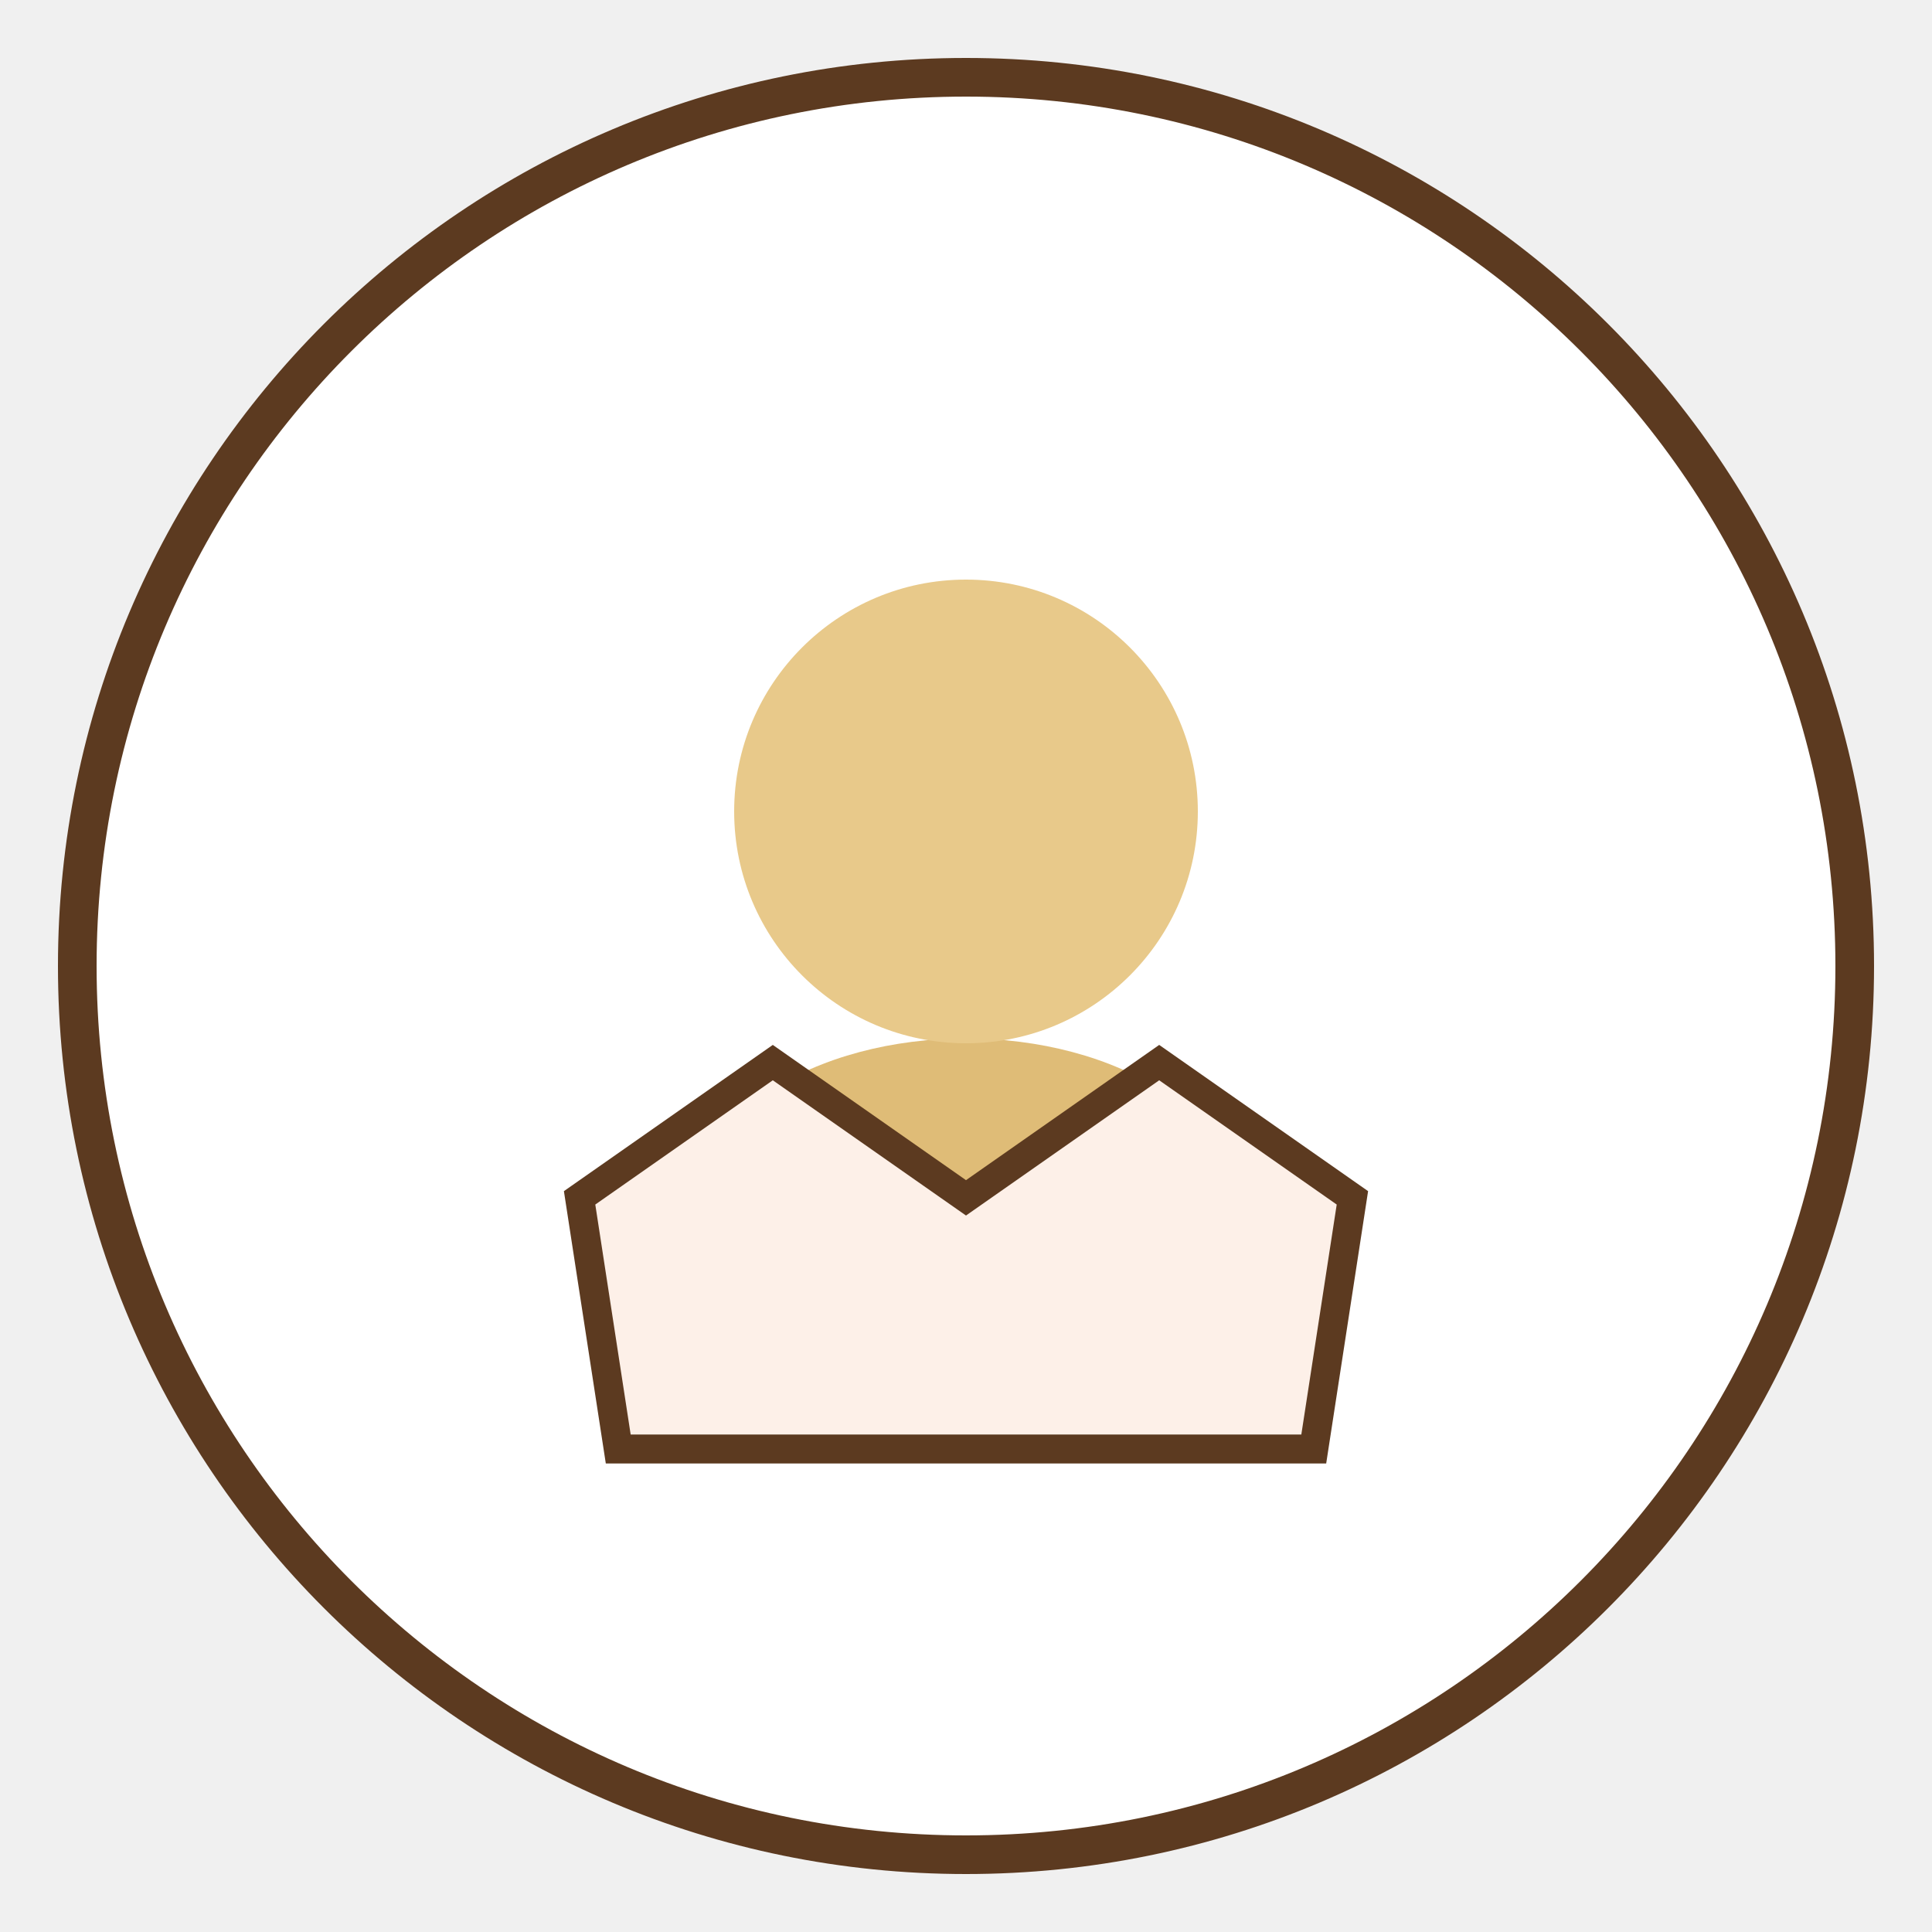
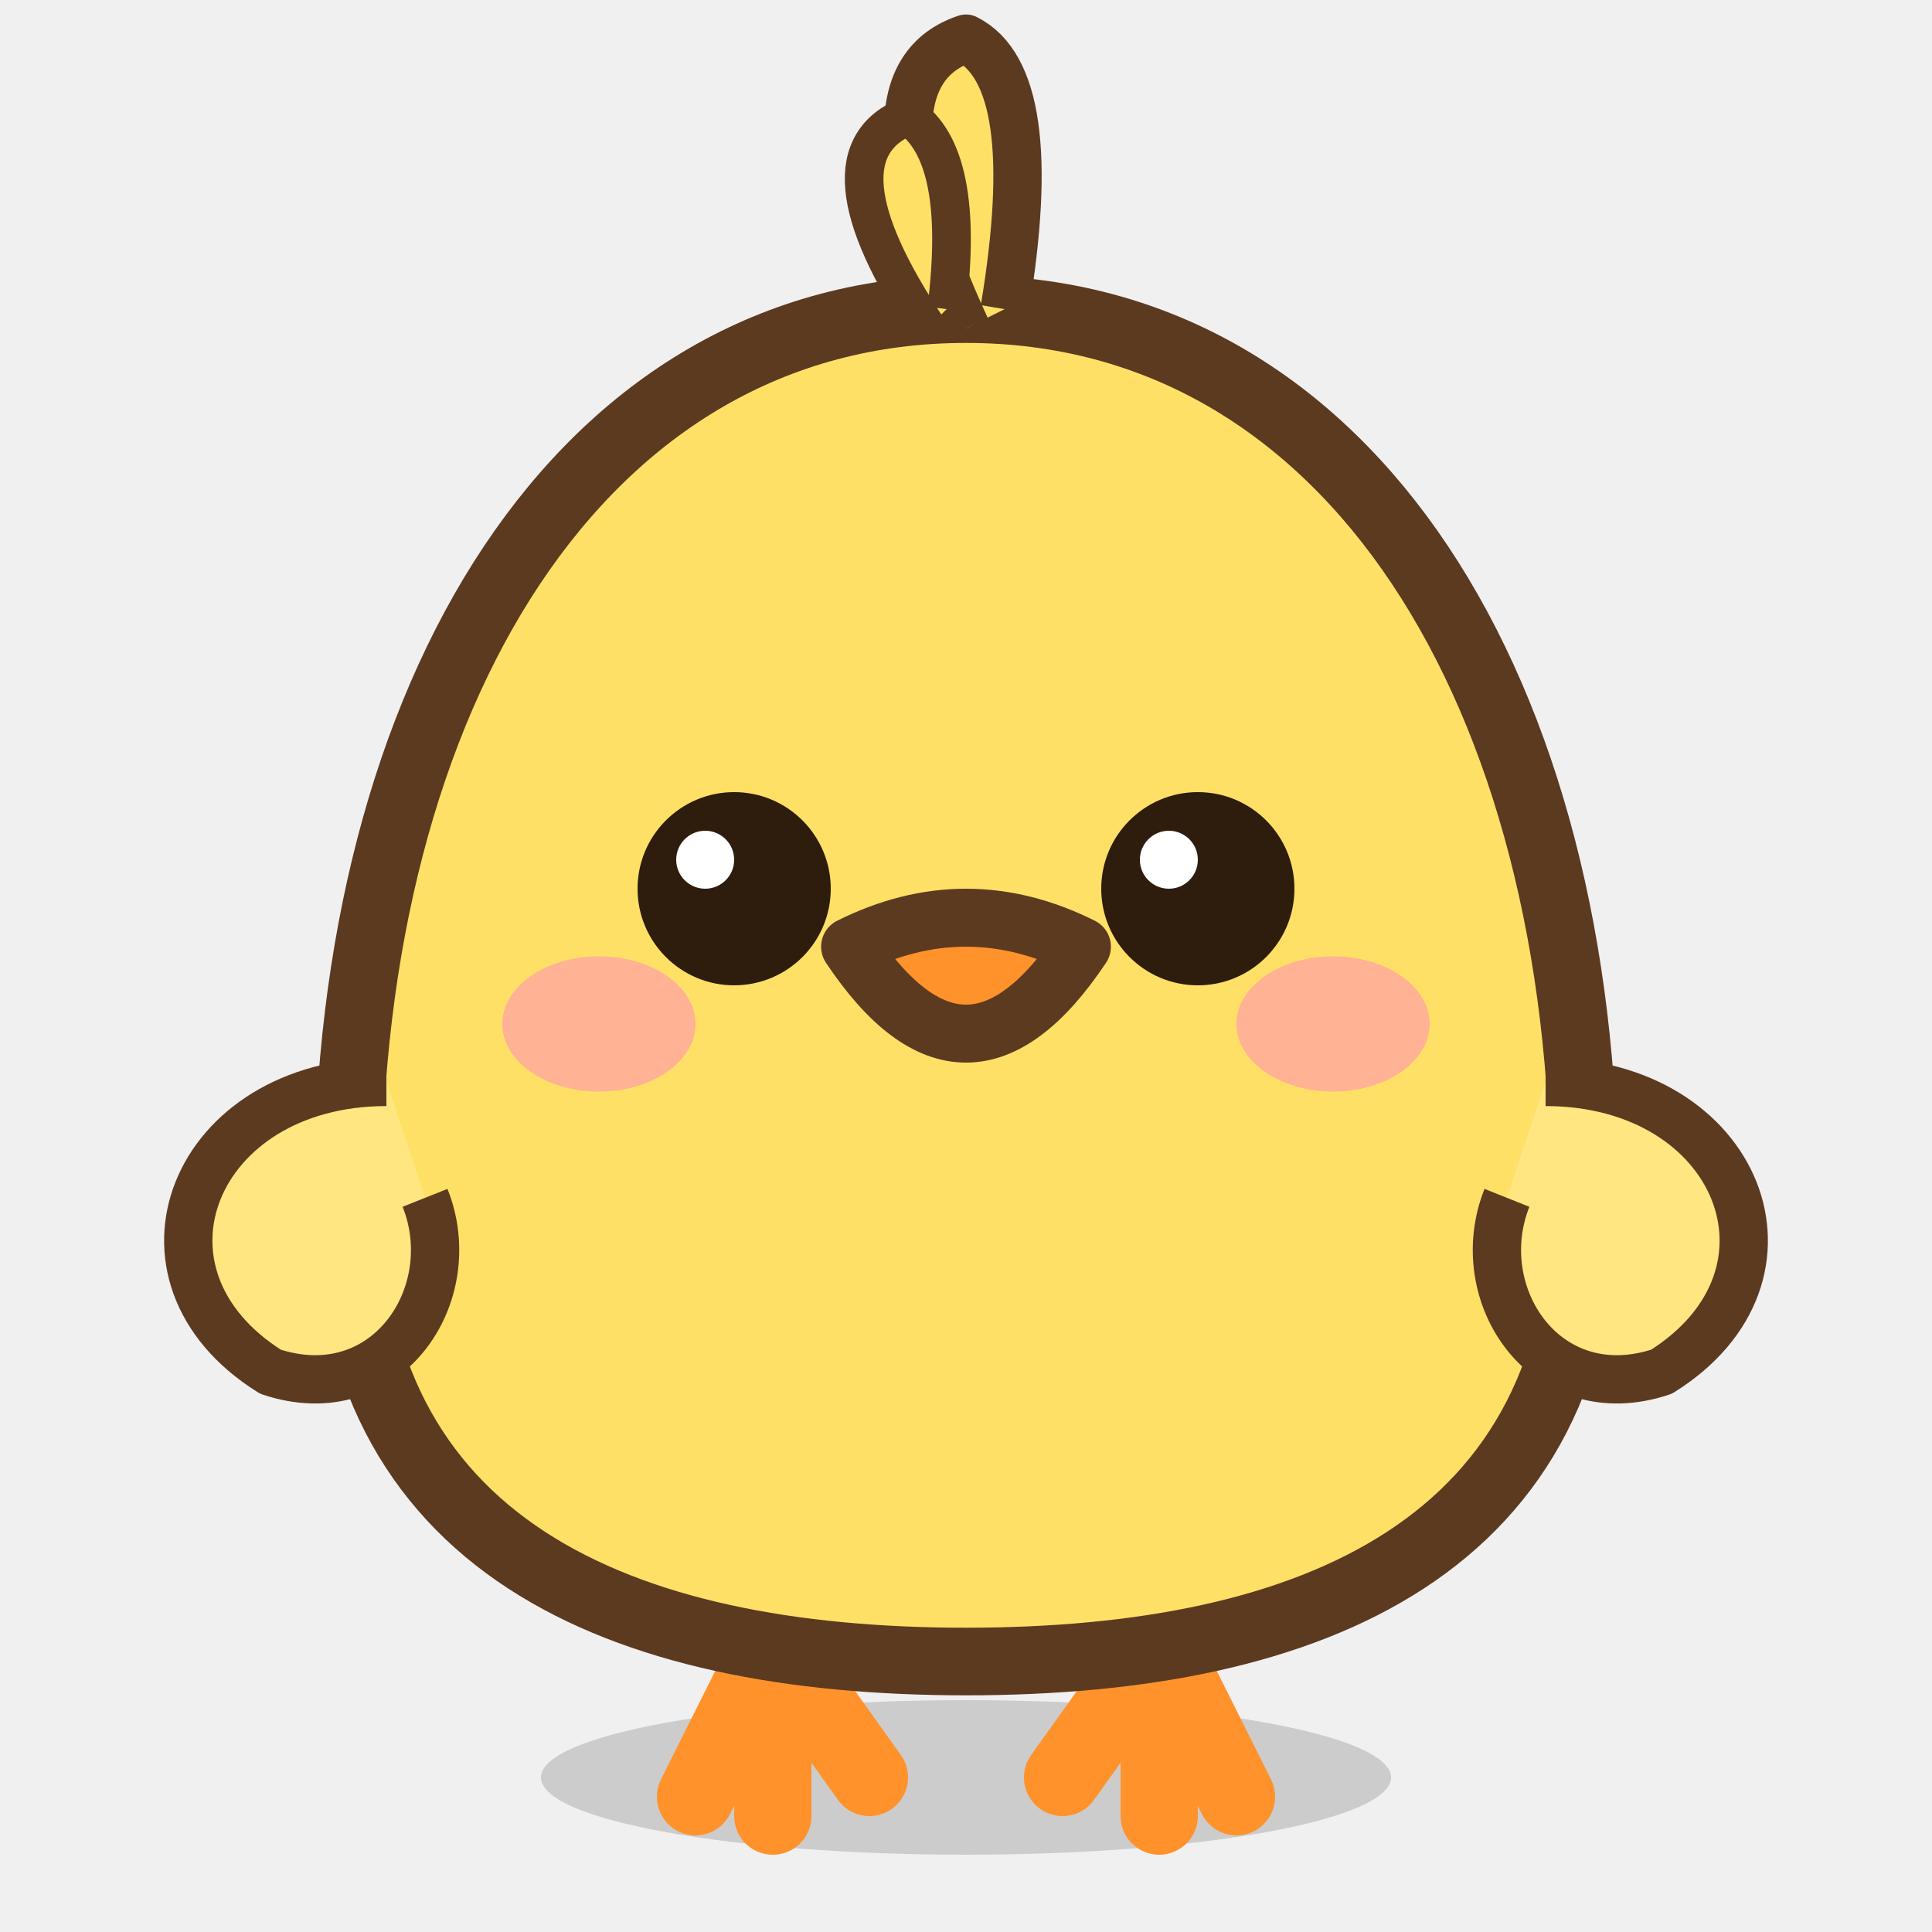
<svg xmlns="http://www.w3.org/2000/svg" viewBox="0 0 100 100" width="100" height="100">
-   <circle cx="50" cy="50" r="46" fill="#ffffff" stroke="#5C3A20" stroke-width="2" />
-   <path d="M35,65 C35,50 65,50 65,65 Z" fill="#DFBC77" />
-   <path d="M30,62 L40,55 L50,62 L60,55 L70,62 L68,75 L32,75 Z" fill="#FDF0E8" stroke="#5C3A20" stroke-width="1.5" />
-   <circle cx="45" cy="46" r="2" fill="#5C3A20" />
-   <circle cx="55" cy="46" r="2" fill="#5C3A20" />
-   <path d="M48,49 L52,49 L50,52 Z" fill="#8B5E3C" />
-   <circle cx="50" cy="42" r="12" fill="#E8C98A" />
+   <ellipse cx="50" cy="92" rx="22" ry="4" fill="rgba(0,0,0,0.15)" />
+   <path d="M 40 85 L 36 93 M 40 85 L 40 94 M 40 85 L 45 92" stroke="#FF922B" stroke-width="4" stroke-linecap="round" stroke-linejoin="round" />
+   <path d="M 60 85 L 55 92 M 60 85 L 60 94 M 60 85 L 64 93" stroke="#FF922B" stroke-width="4" stroke-linecap="round" stroke-linejoin="round" />
+   <path d="M 50 16 C 30 16 18 36 18 62 C 18 80 32 86 50 86 C 68 86 82 80 82 62 C 82 36 70 16 50 16 Z" fill="#FFE066" stroke="#5C3A20" stroke-width="3.5" stroke-linejoin="round" />
+   <path d="M 50 17 Q 44 4 50 2 Q 54 4 52 16" fill="#FFE066" stroke="#5C3A20" stroke-width="2.5" stroke-linejoin="round" />
+   <path d="M 48 17 Q 42 8 47 6 Q 50 8 49 16" fill="#FFE066" stroke="#5C3A20" stroke-width="2" stroke-linejoin="round" />
+   <path d="M 20 56 C 10 56 6 66 14 71 C 20 73 24 67 22 62" fill="#FFE680" stroke="#5C3A20" stroke-width="2.5" stroke-linejoin="round" />
+   <path d="M 80 56 C 90 56 94 66 86 71 C 80 73 76 67 78 62" fill="#FFE680" stroke="#5C3A20" stroke-width="2.5" stroke-linejoin="round" />
+   <circle cx="38" cy="46" r="5" fill="#2E1C0C" />
+   <circle cx="36.5" cy="44.5" r="1.5" fill="#FFFFFF" />
+   <circle cx="62" cy="46" r="5" fill="#2E1C0C" />
+   <circle cx="60.5" cy="44.5" r="1.5" fill="#FFFFFF" />
+   <ellipse cx="31" cy="53" rx="5" ry="3.5" fill="#FFA3A3" opacity="0.75" />
+   <ellipse cx="69" cy="53" rx="5" ry="3.5" fill="#FFA3A3" opacity="0.75" />
+   <path d="M 44 49 Q 50 58 56 49 Q 50 46 44 49 Z" fill="#FF922B" stroke="#5C3A20" stroke-width="3" stroke-linejoin="round" />
</svg>
